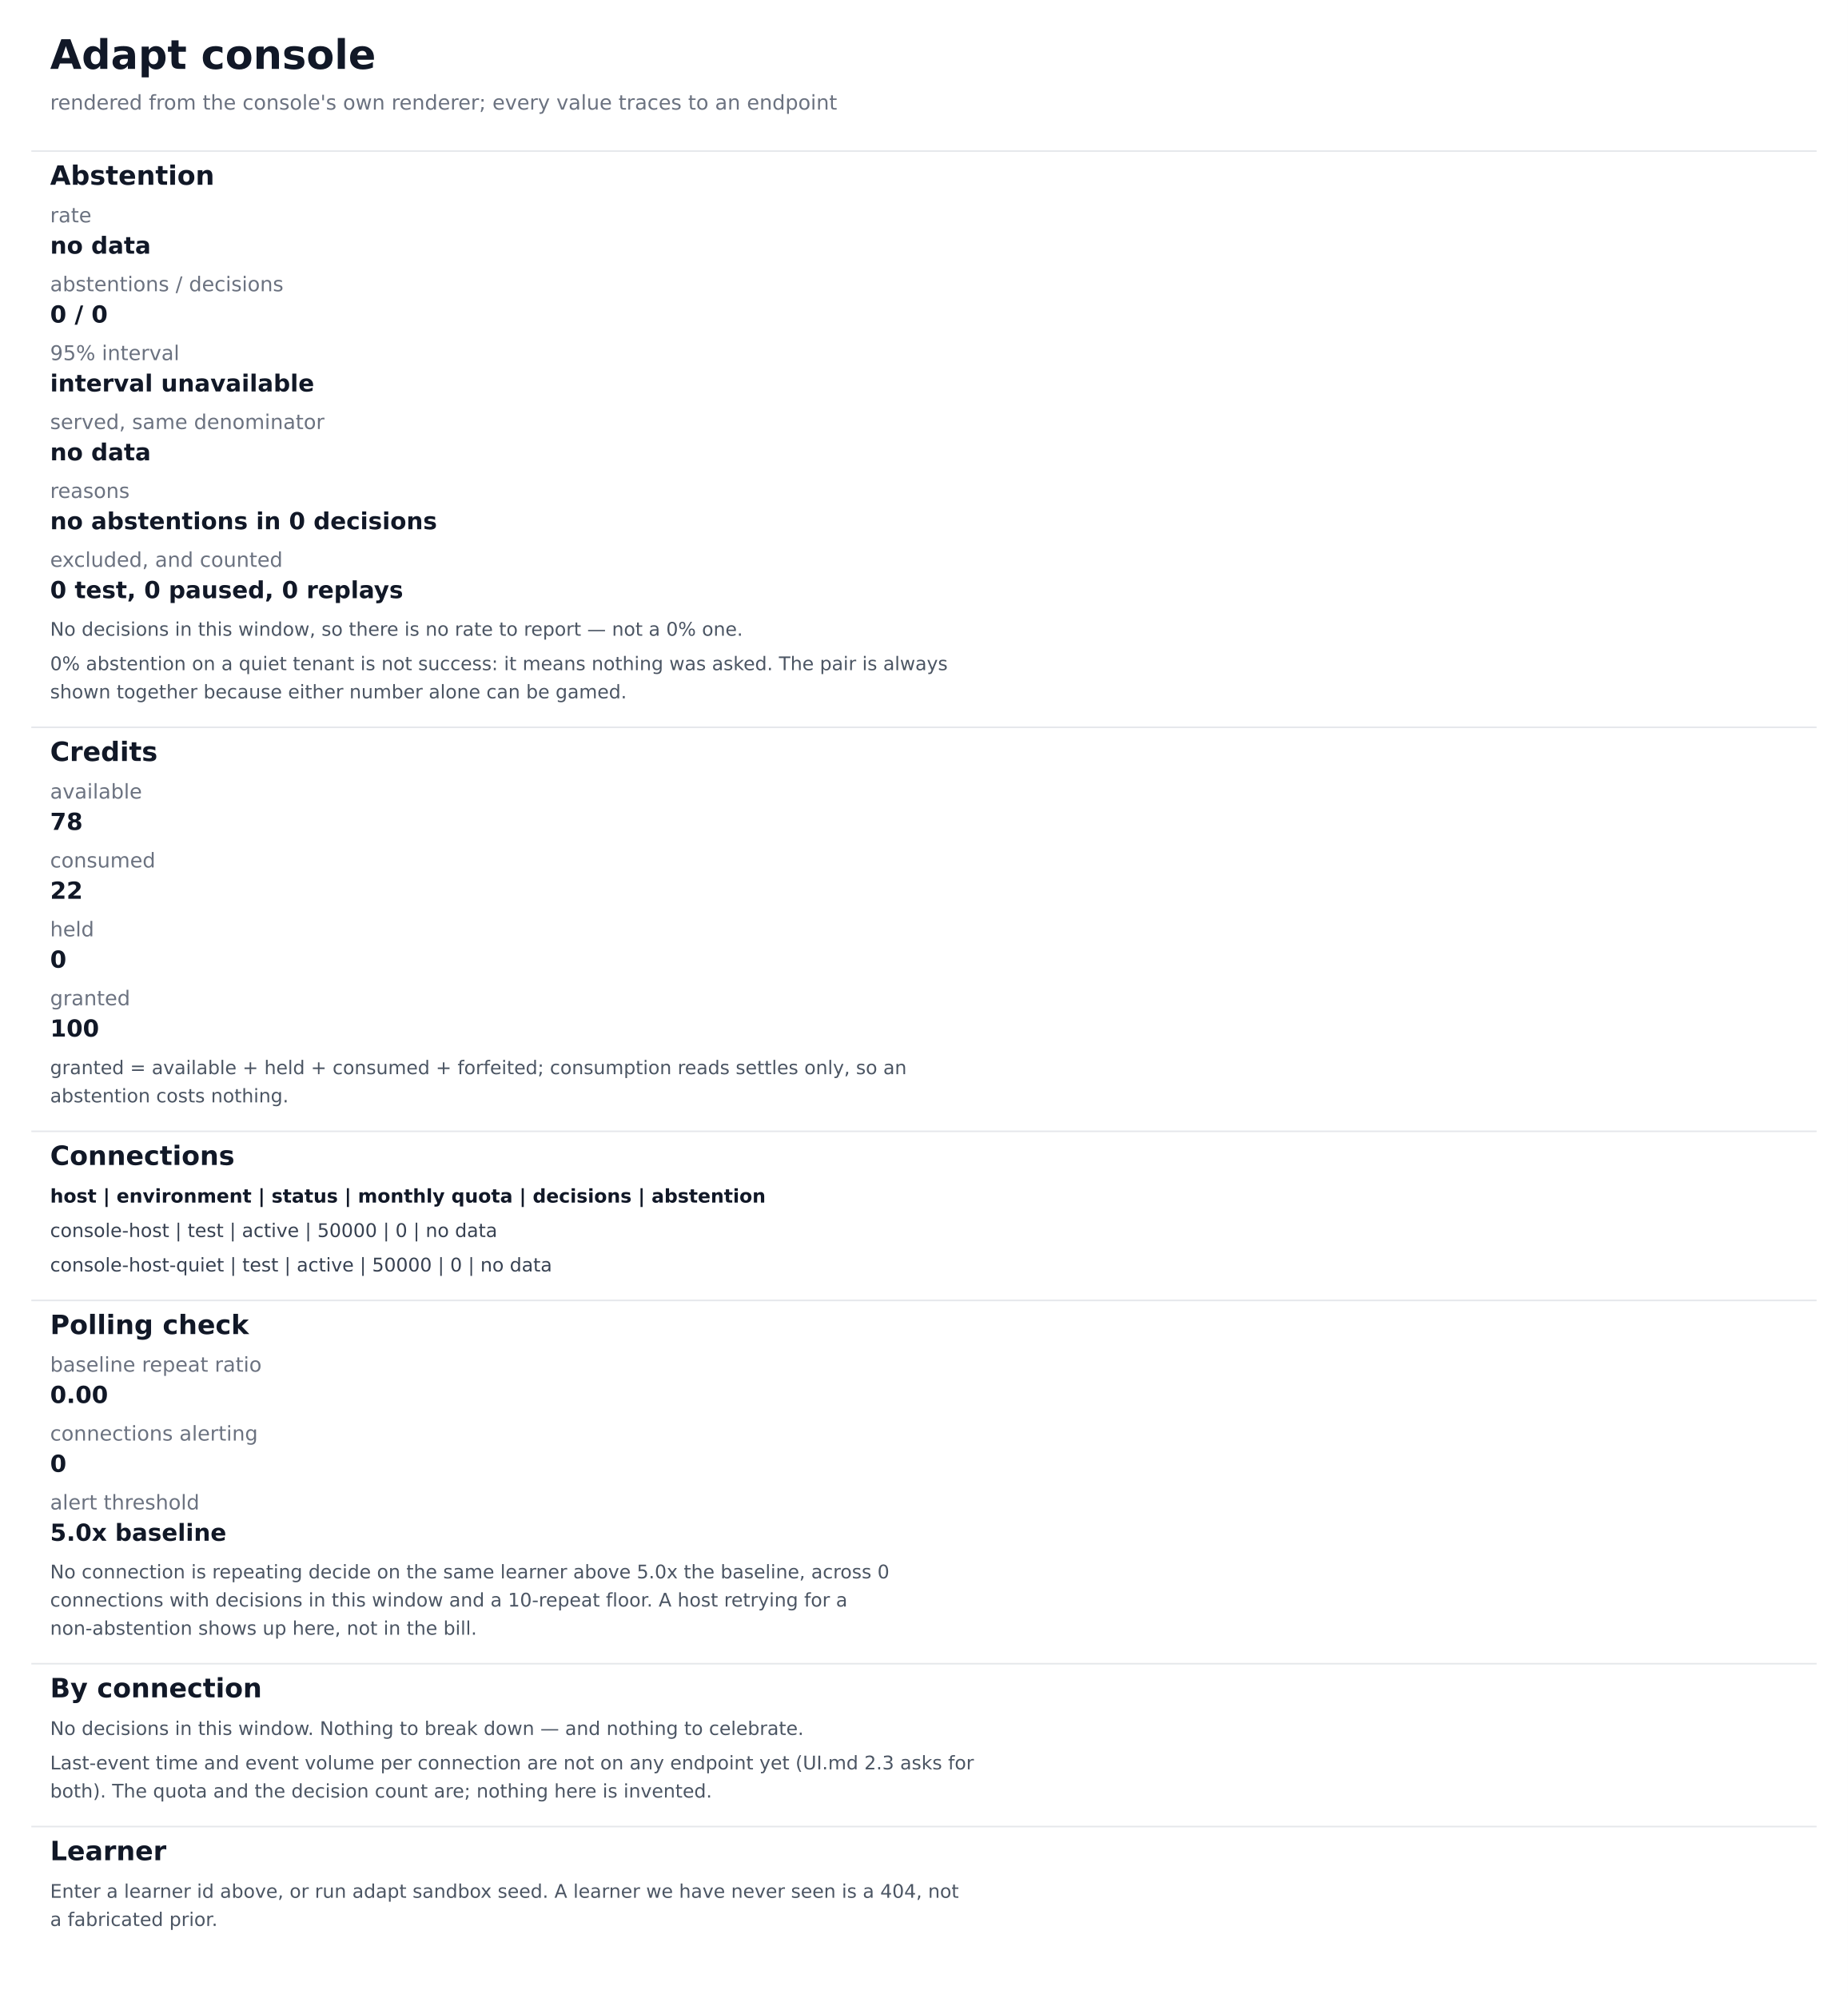
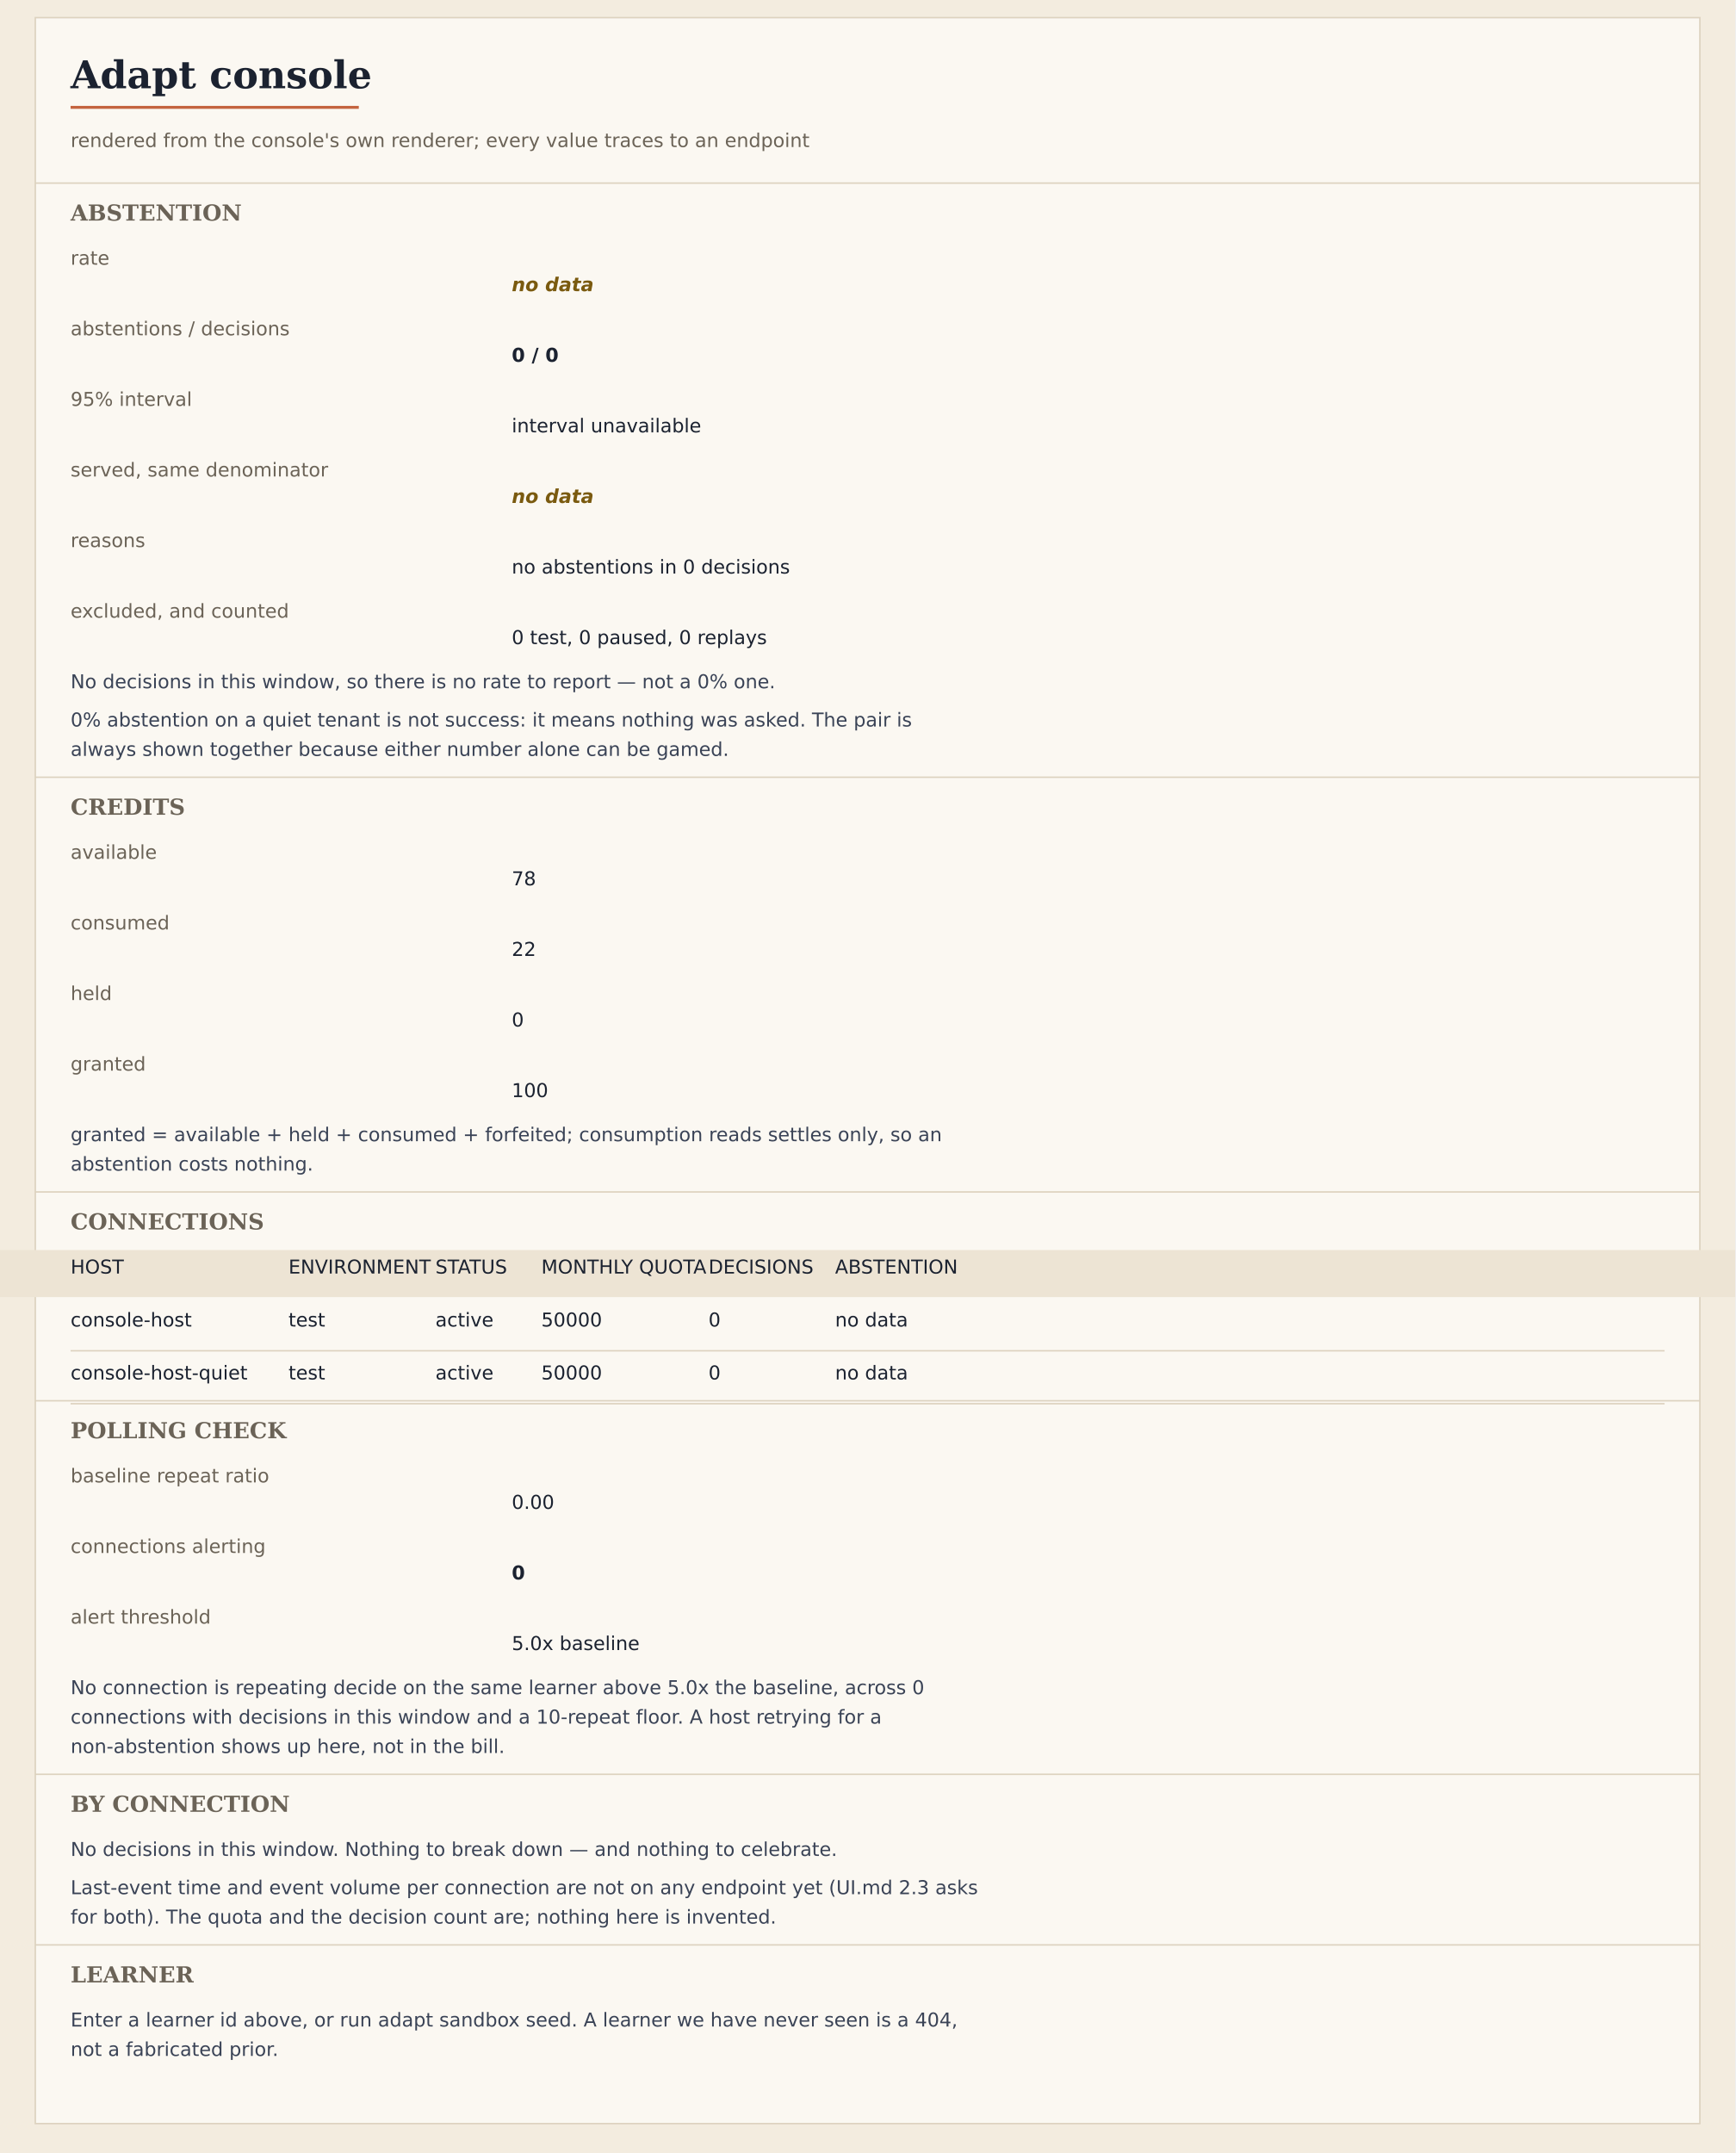
- <svg xmlns="http://www.w3.org/2000/svg" width="1180" height="1276" viewBox="0 0 1180 1276">
-   <rect width="1180" height="1276" fill="#ffffff" />
-   <text x="32" y="44" font-family="DejaVu Sans, Helvetica, Arial, sans-serif" font-size="26" font-weight="700" fill="#111827">Adapt console</text>
-   <text x="32" y="70" font-family="DejaVu Sans, Helvetica, Arial, sans-serif" font-size="13" font-weight="400" fill="#6b7280">rendered from the console's own renderer; every value traces to an endpoint</text>
-   <rect x="20" y="96" width="1140" height="1" fill="#e5e7eb" />
-   <text x="32" y="118" font-family="DejaVu Sans, Helvetica, Arial, sans-serif" font-size="17" font-weight="700" fill="#111827">Abstention</text>
-   <text x="32" y="142" font-family="DejaVu Sans, Helvetica, Arial, sans-serif" font-size="13" font-weight="400" fill="#6b7280">rate</text>
-   <text x="32" y="162" font-family="DejaVu Sans, Helvetica, Arial, sans-serif" font-size="15" font-weight="600" fill="#111827">no data</text>
-   <text x="32" y="186" font-family="DejaVu Sans, Helvetica, Arial, sans-serif" font-size="13" font-weight="400" fill="#6b7280">abstentions / decisions</text>
-   <text x="32" y="206" font-family="DejaVu Sans, Helvetica, Arial, sans-serif" font-size="15" font-weight="600" fill="#111827">0 / 0</text>
-   <text x="32" y="230" font-family="DejaVu Sans, Helvetica, Arial, sans-serif" font-size="13" font-weight="400" fill="#6b7280">95% interval</text>
-   <text x="32" y="250" font-family="DejaVu Sans, Helvetica, Arial, sans-serif" font-size="15" font-weight="600" fill="#111827">interval unavailable</text>
-   <text x="32" y="274" font-family="DejaVu Sans, Helvetica, Arial, sans-serif" font-size="13" font-weight="400" fill="#6b7280">served, same denominator</text>
-   <text x="32" y="294" font-family="DejaVu Sans, Helvetica, Arial, sans-serif" font-size="15" font-weight="600" fill="#111827">no data</text>
-   <text x="32" y="318" font-family="DejaVu Sans, Helvetica, Arial, sans-serif" font-size="13" font-weight="400" fill="#6b7280">reasons</text>
-   <text x="32" y="338" font-family="DejaVu Sans, Helvetica, Arial, sans-serif" font-size="15" font-weight="600" fill="#111827">no abstentions in 0 decisions</text>
-   <text x="32" y="362" font-family="DejaVu Sans, Helvetica, Arial, sans-serif" font-size="13" font-weight="400" fill="#6b7280">excluded, and counted</text>
-   <text x="32" y="382" font-family="DejaVu Sans, Helvetica, Arial, sans-serif" font-size="15" font-weight="600" fill="#111827">0 test, 0 paused, 0 replays</text>
-   <text x="32" y="406" font-family="DejaVu Sans, Helvetica, Arial, sans-serif" font-size="12" font-weight="400" fill="#4b5563">No decisions in this window, so there is no rate to report — not a 0% one.</text>
-   <text x="32" y="428" font-family="DejaVu Sans, Helvetica, Arial, sans-serif" font-size="12" font-weight="400" fill="#4b5563">0% abstention on a quiet tenant is not success: it means nothing was asked. The pair is always</text>
-   <text x="32" y="446" font-family="DejaVu Sans, Helvetica, Arial, sans-serif" font-size="12" font-weight="400" fill="#4b5563">shown together because either number alone can be gamed.</text>
-   <rect x="20" y="464" width="1140" height="1" fill="#e5e7eb" />
-   <text x="32" y="486" font-family="DejaVu Sans, Helvetica, Arial, sans-serif" font-size="17" font-weight="700" fill="#111827">Credits</text>
-   <text x="32" y="510" font-family="DejaVu Sans, Helvetica, Arial, sans-serif" font-size="13" font-weight="400" fill="#6b7280">available</text>
-   <text x="32" y="530" font-family="DejaVu Sans, Helvetica, Arial, sans-serif" font-size="15" font-weight="600" fill="#111827">78</text>
-   <text x="32" y="554" font-family="DejaVu Sans, Helvetica, Arial, sans-serif" font-size="13" font-weight="400" fill="#6b7280">consumed</text>
-   <text x="32" y="574" font-family="DejaVu Sans, Helvetica, Arial, sans-serif" font-size="15" font-weight="600" fill="#111827">22</text>
-   <text x="32" y="598" font-family="DejaVu Sans, Helvetica, Arial, sans-serif" font-size="13" font-weight="400" fill="#6b7280">held</text>
-   <text x="32" y="618" font-family="DejaVu Sans, Helvetica, Arial, sans-serif" font-size="15" font-weight="600" fill="#111827">0</text>
-   <text x="32" y="642" font-family="DejaVu Sans, Helvetica, Arial, sans-serif" font-size="13" font-weight="400" fill="#6b7280">granted</text>
-   <text x="32" y="662" font-family="DejaVu Sans, Helvetica, Arial, sans-serif" font-size="15" font-weight="600" fill="#111827">100</text>
-   <text x="32" y="686" font-family="DejaVu Sans, Helvetica, Arial, sans-serif" font-size="12" font-weight="400" fill="#4b5563">granted = available + held + consumed + forfeited; consumption reads settles only, so an</text>
-   <text x="32" y="704" font-family="DejaVu Sans, Helvetica, Arial, sans-serif" font-size="12" font-weight="400" fill="#4b5563">abstention costs nothing.</text>
-   <rect x="20" y="722" width="1140" height="1" fill="#e5e7eb" />
-   <text x="32" y="744" font-family="DejaVu Sans, Helvetica, Arial, sans-serif" font-size="17" font-weight="700" fill="#111827">Connections</text>
-   <text x="32" y="768" font-family="DejaVu Sans, Helvetica, Arial, sans-serif" font-size="12" font-weight="700" fill="#111827">host   |   environment   |   status   |   monthly quota   |   decisions   |   abstention</text>
-   <text x="32" y="790" font-family="DejaVu Sans, Helvetica, Arial, sans-serif" font-size="12" font-weight="500" fill="#374151">console-host | test | active | 50000 | 0 | no data</text>
-   <text x="32" y="812" font-family="DejaVu Sans, Helvetica, Arial, sans-serif" font-size="12" font-weight="500" fill="#374151">console-host-quiet | test | active | 50000 | 0 | no data</text>
-   <rect x="20" y="830" width="1140" height="1" fill="#e5e7eb" />
-   <text x="32" y="852" font-family="DejaVu Sans, Helvetica, Arial, sans-serif" font-size="17" font-weight="700" fill="#111827">Polling check</text>
-   <text x="32" y="876" font-family="DejaVu Sans, Helvetica, Arial, sans-serif" font-size="13" font-weight="400" fill="#6b7280">baseline repeat ratio</text>
-   <text x="32" y="896" font-family="DejaVu Sans, Helvetica, Arial, sans-serif" font-size="15" font-weight="600" fill="#111827">0.00</text>
-   <text x="32" y="920" font-family="DejaVu Sans, Helvetica, Arial, sans-serif" font-size="13" font-weight="400" fill="#6b7280">connections alerting</text>
-   <text x="32" y="940" font-family="DejaVu Sans, Helvetica, Arial, sans-serif" font-size="15" font-weight="600" fill="#111827">0</text>
-   <text x="32" y="964" font-family="DejaVu Sans, Helvetica, Arial, sans-serif" font-size="13" font-weight="400" fill="#6b7280">alert threshold</text>
-   <text x="32" y="984" font-family="DejaVu Sans, Helvetica, Arial, sans-serif" font-size="15" font-weight="600" fill="#111827">5.0x baseline</text>
-   <text x="32" y="1008" font-family="DejaVu Sans, Helvetica, Arial, sans-serif" font-size="12" font-weight="400" fill="#4b5563">No connection is repeating decide on the same learner above 5.0x the baseline, across 0</text>
-   <text x="32" y="1026" font-family="DejaVu Sans, Helvetica, Arial, sans-serif" font-size="12" font-weight="400" fill="#4b5563">connections with decisions in this window and a 10-repeat floor. A host retrying for a</text>
-   <text x="32" y="1044" font-family="DejaVu Sans, Helvetica, Arial, sans-serif" font-size="12" font-weight="400" fill="#4b5563">non-abstention shows up here, not in the bill.</text>
-   <rect x="20" y="1062" width="1140" height="1" fill="#e5e7eb" />
-   <text x="32" y="1084" font-family="DejaVu Sans, Helvetica, Arial, sans-serif" font-size="17" font-weight="700" fill="#111827">By connection</text>
-   <text x="32" y="1108" font-family="DejaVu Sans, Helvetica, Arial, sans-serif" font-size="12" font-weight="400" fill="#4b5563">No decisions in this window. Nothing to break down — and nothing to celebrate.</text>
-   <text x="32" y="1130" font-family="DejaVu Sans, Helvetica, Arial, sans-serif" font-size="12" font-weight="400" fill="#4b5563">Last-event time and event volume per connection are not on any endpoint yet (UI.md 2.3 asks for</text>
-   <text x="32" y="1148" font-family="DejaVu Sans, Helvetica, Arial, sans-serif" font-size="12" font-weight="400" fill="#4b5563">both). The quota and the decision count are; nothing here is invented.</text>
-   <rect x="20" y="1166" width="1140" height="1" fill="#e5e7eb" />
-   <text x="32" y="1188" font-family="DejaVu Sans, Helvetica, Arial, sans-serif" font-size="17" font-weight="700" fill="#111827">Learner</text>
-   <text x="32" y="1212" font-family="DejaVu Sans, Helvetica, Arial, sans-serif" font-size="12" font-weight="400" fill="#4b5563">Enter a learner id above, or run adapt sandbox seed. A learner we have never seen is a 404, not</text>
-   <text x="32" y="1230" font-family="DejaVu Sans, Helvetica, Arial, sans-serif" font-size="12" font-weight="400" fill="#4b5563">a fabricated prior.</text>
+ <svg xmlns="http://www.w3.org/2000/svg" width="1180" height="1464" viewBox="0 0 1180 1464">
+   <rect width="1180" height="1464" fill="#F3ECDF" />
+   <rect x="24" y="12" width="1132" height="1432" fill="#FBF8F2" stroke="#DDD2BF" />
+   <text x="48" y="60" font-family="DejaVu Serif, Georgia, serif" font-size="26" font-weight="700" fill="#1B2230">Adapt console</text>
+   <rect x="48" y="72" width="196" height="2" fill="#C4643F" />
+   <text x="48" y="100" font-family="DejaVu Sans, Helvetica, Arial, sans-serif" font-size="13" font-weight="400" fill="#6B6357">rendered from the console's own renderer; every value traces to an endpoint</text>
+   <rect x="24" y="124" width="1132" height="1" fill="#DDD2BF" />
+   <text x="48" y="150" font-family="DejaVu Serif, Georgia, serif" font-size="15" font-weight="600" fill="#6B6357">ABSTENTION</text>
+   <text x="48" y="180" font-family="DejaVu Sans, Helvetica, Arial, sans-serif" font-size="13" font-weight="400" fill="#6B6357">rate</text>
+   <text x="348" y="198" font-family="DejaVu Sans, Helvetica, Arial, sans-serif" font-size="13" font-weight="700" font-style="italic" fill="#7A5A0F">no data</text>
+   <text x="48" y="228" font-family="DejaVu Sans, Helvetica, Arial, sans-serif" font-size="13" font-weight="400" fill="#6B6357">abstentions / decisions</text>
+   <text x="348" y="246" font-family="DejaVu Sans, Helvetica, Arial, sans-serif" font-size="13" font-weight="600" fill="#1B2230">0 / 0</text>
+   <text x="48" y="276" font-family="DejaVu Sans, Helvetica, Arial, sans-serif" font-size="13" font-weight="400" fill="#6B6357">95% interval</text>
+   <text x="348" y="294" font-family="DejaVu Sans, Helvetica, Arial, sans-serif" font-size="13" font-weight="400" fill="#1B2230">interval unavailable</text>
+   <text x="48" y="324" font-family="DejaVu Sans, Helvetica, Arial, sans-serif" font-size="13" font-weight="400" fill="#6B6357">served, same denominator</text>
+   <text x="348" y="342" font-family="DejaVu Sans, Helvetica, Arial, sans-serif" font-size="13" font-weight="700" font-style="italic" fill="#7A5A0F">no data</text>
+   <text x="48" y="372" font-family="DejaVu Sans, Helvetica, Arial, sans-serif" font-size="13" font-weight="400" fill="#6B6357">reasons</text>
+   <text x="348" y="390" font-family="DejaVu Sans, Helvetica, Arial, sans-serif" font-size="13" font-weight="400" fill="#1B2230">no abstentions in 0 decisions</text>
+   <text x="48" y="420" font-family="DejaVu Sans, Helvetica, Arial, sans-serif" font-size="13" font-weight="400" fill="#6B6357">excluded, and counted</text>
+   <text x="348" y="438" font-family="DejaVu Sans, Helvetica, Arial, sans-serif" font-size="13" font-weight="400" fill="#1B2230">0 test, 0 paused, 0 replays</text>
+   <text x="48" y="468" font-family="DejaVu Sans, Helvetica, Arial, sans-serif" font-size="13" font-weight="400" fill="#3A4356">No decisions in this window, so there is no rate to report — not a 0% one.</text>
+   <text x="48" y="494" font-family="DejaVu Sans, Helvetica, Arial, sans-serif" font-size="13" font-weight="400" fill="#3A4356">0% abstention on a quiet tenant is not success: it means nothing was asked. The pair is</text>
+   <text x="48" y="514" font-family="DejaVu Sans, Helvetica, Arial, sans-serif" font-size="13" font-weight="400" fill="#3A4356">always shown together because either number alone can be gamed.</text>
+   <rect x="24" y="528" width="1132" height="1" fill="#DDD2BF" />
+   <text x="48" y="554" font-family="DejaVu Serif, Georgia, serif" font-size="15" font-weight="600" fill="#6B6357">CREDITS</text>
+   <text x="48" y="584" font-family="DejaVu Sans, Helvetica, Arial, sans-serif" font-size="13" font-weight="400" fill="#6B6357">available</text>
+   <text x="348" y="602" font-family="DejaVu Sans, Helvetica, Arial, sans-serif" font-size="13" font-weight="400" fill="#1B2230">78</text>
+   <text x="48" y="632" font-family="DejaVu Sans, Helvetica, Arial, sans-serif" font-size="13" font-weight="400" fill="#6B6357">consumed</text>
+   <text x="348" y="650" font-family="DejaVu Sans, Helvetica, Arial, sans-serif" font-size="13" font-weight="400" fill="#1B2230">22</text>
+   <text x="48" y="680" font-family="DejaVu Sans, Helvetica, Arial, sans-serif" font-size="13" font-weight="400" fill="#6B6357">held</text>
+   <text x="348" y="698" font-family="DejaVu Sans, Helvetica, Arial, sans-serif" font-size="13" font-weight="400" fill="#1B2230">0</text>
+   <text x="48" y="728" font-family="DejaVu Sans, Helvetica, Arial, sans-serif" font-size="13" font-weight="400" fill="#6B6357">granted</text>
+   <text x="348" y="746" font-family="DejaVu Sans, Helvetica, Arial, sans-serif" font-size="13" font-weight="400" fill="#1B2230">100</text>
+   <text x="48" y="776" font-family="DejaVu Sans, Helvetica, Arial, sans-serif" font-size="13" font-weight="400" fill="#3A4356">granted = available + held + consumed + forfeited; consumption reads settles only, so an</text>
+   <text x="48" y="796" font-family="DejaVu Sans, Helvetica, Arial, sans-serif" font-size="13" font-weight="400" fill="#3A4356">abstention costs nothing.</text>
+   <rect x="24" y="810" width="1132" height="1" fill="#DDD2BF" />
+   <text x="48" y="836" font-family="DejaVu Serif, Georgia, serif" font-size="15" font-weight="600" fill="#6B6357">CONNECTIONS</text>
+   <rect x="0" y="850" width="1180" height="32" fill="#EDE4D4" />
+   <text x="48" y="866" font-family="DejaVu Sans, Helvetica, Arial, sans-serif" font-size="13" font-weight="400" fill="#1B2230">HOST</text>
+   <text x="196.2" y="866" font-family="DejaVu Sans, Helvetica, Arial, sans-serif" font-size="13" font-weight="400" fill="#1B2230">ENVIRONMENT</text>
+   <text x="296.1" y="866" font-family="DejaVu Sans, Helvetica, Arial, sans-serif" font-size="13" font-weight="400" fill="#1B2230">STATUS</text>
+   <text x="368.1" y="866" font-family="DejaVu Sans, Helvetica, Arial, sans-serif" font-size="13" font-weight="400" fill="#1B2230">MONTHLY QUOTA</text>
+   <text x="481.8" y="866" font-family="DejaVu Sans, Helvetica, Arial, sans-serif" font-size="13" font-weight="400" fill="#1B2230">DECISIONS</text>
+   <text x="567.9" y="866" font-family="DejaVu Sans, Helvetica, Arial, sans-serif" font-size="13" font-weight="400" fill="#1B2230">ABSTENTION</text>
+   <text x="48" y="902" font-family="DejaVu Sans, Helvetica, Arial, sans-serif" font-size="13" font-weight="400" fill="#1B2230">console-host</text>
+   <text x="196.2" y="902" font-family="DejaVu Sans, Helvetica, Arial, sans-serif" font-size="13" font-weight="400" fill="#1B2230">test</text>
+   <text x="296.1" y="902" font-family="DejaVu Sans, Helvetica, Arial, sans-serif" font-size="13" font-weight="400" fill="#1B2230">active</text>
+   <text x="368.1" y="902" font-family="DejaVu Sans, Helvetica, Arial, sans-serif" font-size="13" font-weight="400" fill="#1B2230">50000</text>
+   <text x="481.8" y="902" font-family="DejaVu Sans, Helvetica, Arial, sans-serif" font-size="13" font-weight="400" fill="#1B2230">0</text>
+   <text x="567.9" y="902" font-family="DejaVu Sans, Helvetica, Arial, sans-serif" font-size="13" font-weight="400" fill="#1B2230">no data</text>
+   <rect x="48" y="918" width="1084" height="1" fill="#DDD2BF" />
+   <text x="48" y="938" font-family="DejaVu Sans, Helvetica, Arial, sans-serif" font-size="13" font-weight="400" fill="#1B2230">console-host-quiet</text>
+   <text x="196.2" y="938" font-family="DejaVu Sans, Helvetica, Arial, sans-serif" font-size="13" font-weight="400" fill="#1B2230">test</text>
+   <text x="296.1" y="938" font-family="DejaVu Sans, Helvetica, Arial, sans-serif" font-size="13" font-weight="400" fill="#1B2230">active</text>
+   <text x="368.1" y="938" font-family="DejaVu Sans, Helvetica, Arial, sans-serif" font-size="13" font-weight="400" fill="#1B2230">50000</text>
+   <text x="481.8" y="938" font-family="DejaVu Sans, Helvetica, Arial, sans-serif" font-size="13" font-weight="400" fill="#1B2230">0</text>
+   <text x="567.9" y="938" font-family="DejaVu Sans, Helvetica, Arial, sans-serif" font-size="13" font-weight="400" fill="#1B2230">no data</text>
+   <rect x="48" y="954" width="1084" height="1" fill="#DDD2BF" />
+   <rect x="24" y="952" width="1132" height="1" fill="#DDD2BF" />
+   <text x="48" y="978" font-family="DejaVu Serif, Georgia, serif" font-size="15" font-weight="600" fill="#6B6357">POLLING CHECK</text>
+   <text x="48" y="1008" font-family="DejaVu Sans, Helvetica, Arial, sans-serif" font-size="13" font-weight="400" fill="#6B6357">baseline repeat ratio</text>
+   <text x="348" y="1026" font-family="DejaVu Sans, Helvetica, Arial, sans-serif" font-size="13" font-weight="400" fill="#1B2230">0.00</text>
+   <text x="48" y="1056" font-family="DejaVu Sans, Helvetica, Arial, sans-serif" font-size="13" font-weight="400" fill="#6B6357">connections alerting</text>
+   <text x="348" y="1074" font-family="DejaVu Sans, Helvetica, Arial, sans-serif" font-size="13" font-weight="600" fill="#1B2230">0</text>
+   <text x="48" y="1104" font-family="DejaVu Sans, Helvetica, Arial, sans-serif" font-size="13" font-weight="400" fill="#6B6357">alert threshold</text>
+   <text x="348" y="1122" font-family="DejaVu Sans, Helvetica, Arial, sans-serif" font-size="13" font-weight="400" fill="#1B2230">5.0x baseline</text>
+   <text x="48" y="1152" font-family="DejaVu Sans, Helvetica, Arial, sans-serif" font-size="13" font-weight="400" fill="#3A4356">No connection is repeating decide on the same learner above 5.0x the baseline, across 0</text>
+   <text x="48" y="1172" font-family="DejaVu Sans, Helvetica, Arial, sans-serif" font-size="13" font-weight="400" fill="#3A4356">connections with decisions in this window and a 10-repeat floor. A host retrying for a</text>
+   <text x="48" y="1192" font-family="DejaVu Sans, Helvetica, Arial, sans-serif" font-size="13" font-weight="400" fill="#3A4356">non-abstention shows up here, not in the bill.</text>
+   <rect x="24" y="1206" width="1132" height="1" fill="#DDD2BF" />
+   <text x="48" y="1232" font-family="DejaVu Serif, Georgia, serif" font-size="15" font-weight="600" fill="#6B6357">BY CONNECTION</text>
+   <text x="48" y="1262" font-family="DejaVu Sans, Helvetica, Arial, sans-serif" font-size="13" font-weight="400" fill="#3A4356">No decisions in this window. Nothing to break down — and nothing to celebrate.</text>
+   <text x="48" y="1288" font-family="DejaVu Sans, Helvetica, Arial, sans-serif" font-size="13" font-weight="400" fill="#3A4356">Last-event time and event volume per connection are not on any endpoint yet (UI.md 2.3 asks</text>
+   <text x="48" y="1308" font-family="DejaVu Sans, Helvetica, Arial, sans-serif" font-size="13" font-weight="400" fill="#3A4356">for both). The quota and the decision count are; nothing here is invented.</text>
+   <rect x="24" y="1322" width="1132" height="1" fill="#DDD2BF" />
+   <text x="48" y="1348" font-family="DejaVu Serif, Georgia, serif" font-size="15" font-weight="600" fill="#6B6357">LEARNER</text>
+   <text x="48" y="1378" font-family="DejaVu Sans, Helvetica, Arial, sans-serif" font-size="13" font-weight="400" fill="#3A4356">Enter a learner id above, or run adapt sandbox seed. A learner we have never seen is a 404,</text>
+   <text x="48" y="1398" font-family="DejaVu Sans, Helvetica, Arial, sans-serif" font-size="13" font-weight="400" fill="#3A4356">not a fabricated prior.</text>
</svg>
